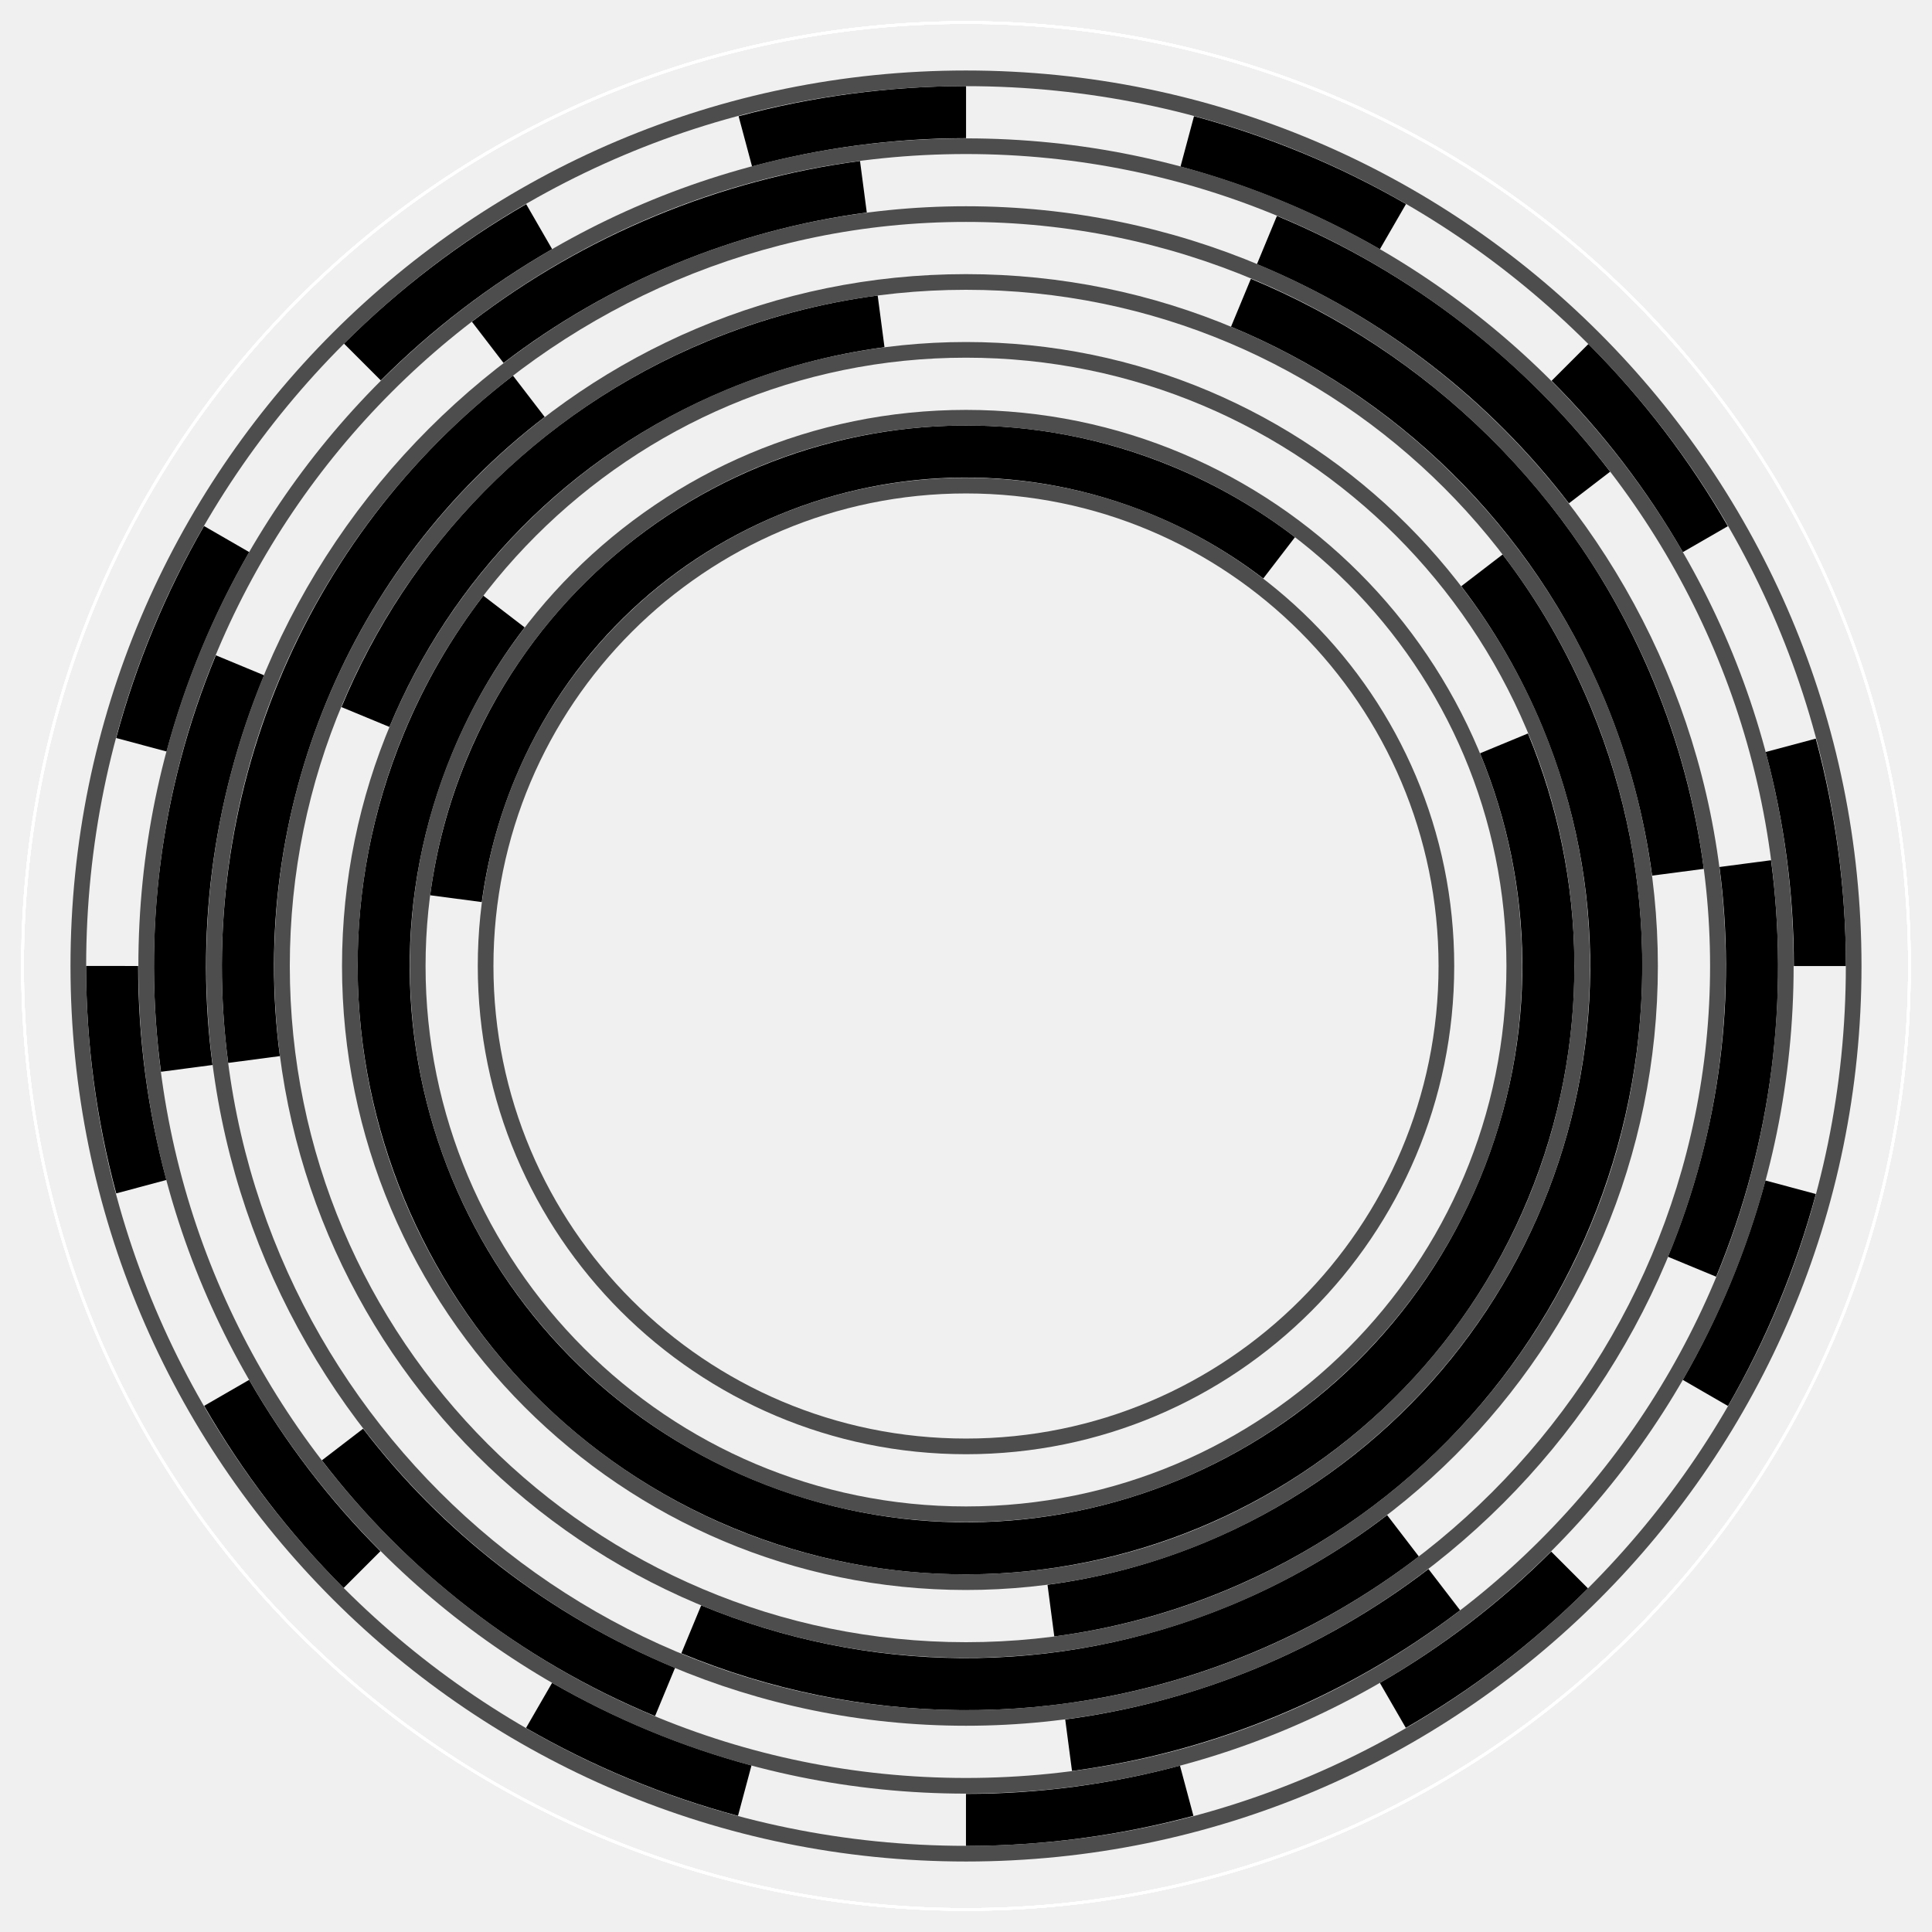
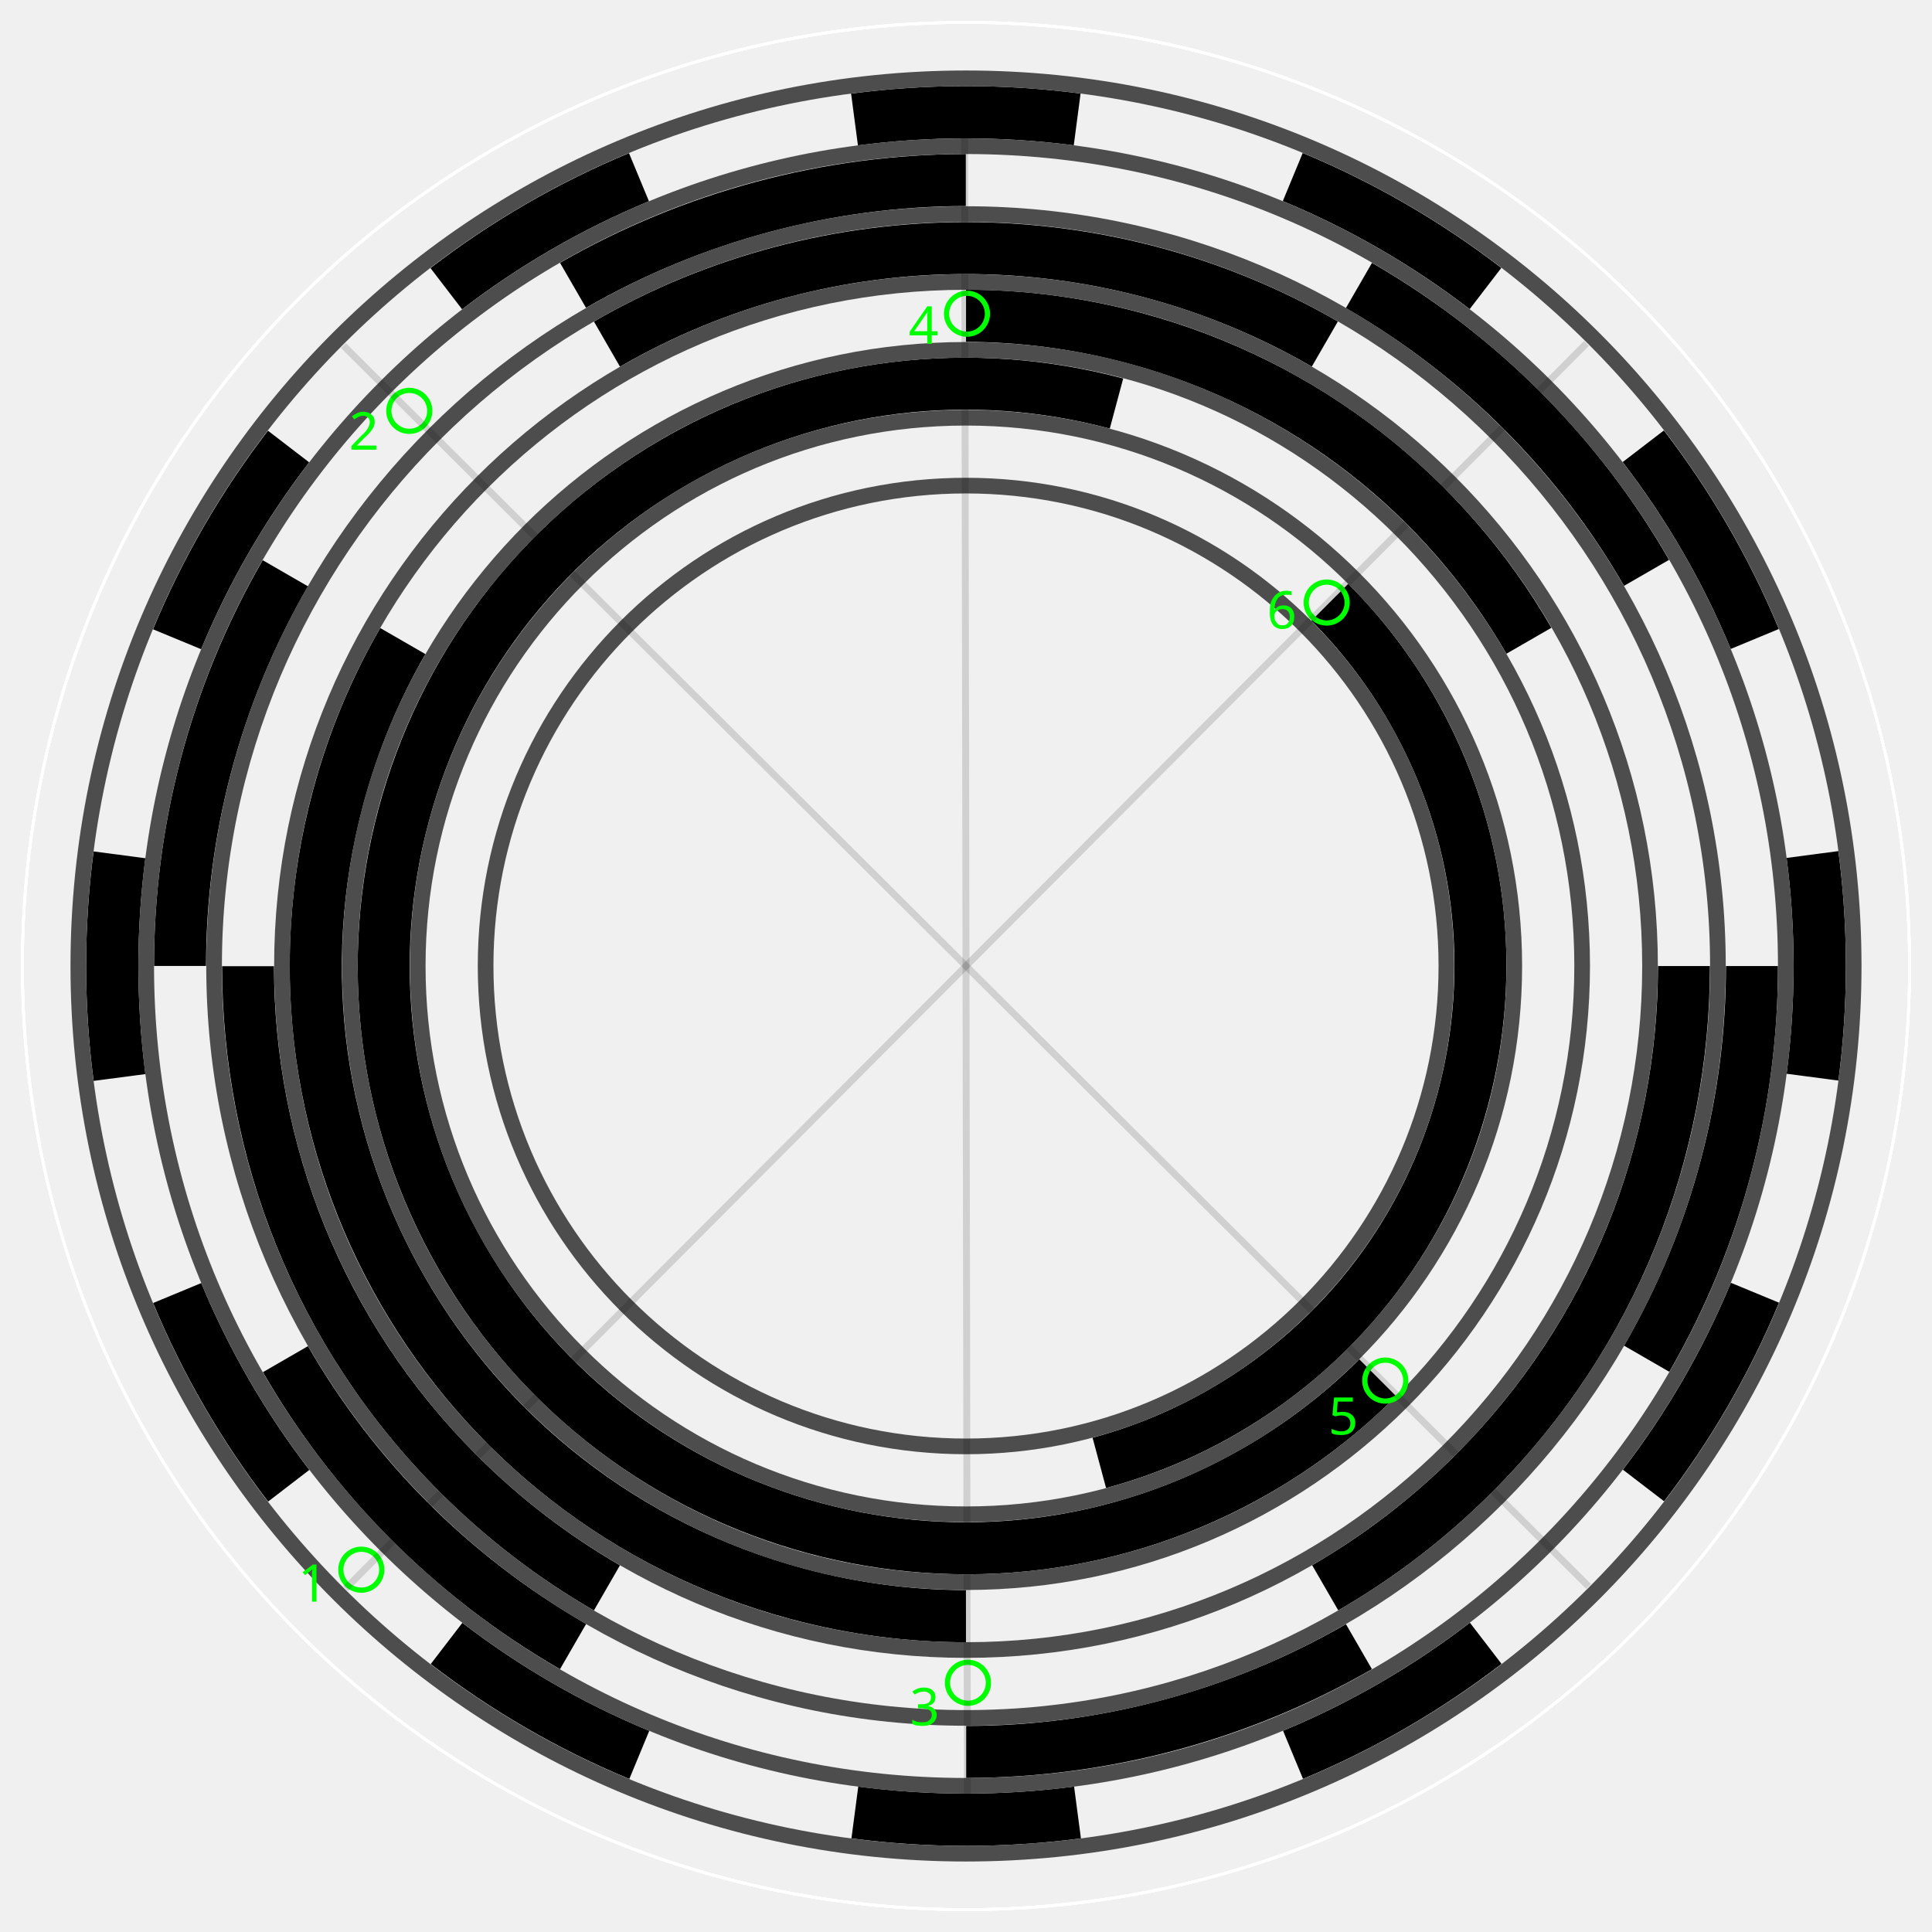
<svg xmlns="http://www.w3.org/2000/svg" width="74mm" height="74mm" viewBox="0 0 74 74" version="1.1" id="svg3623">
  <defs id="defs3620">
    </defs>
  <g id="tPlace" transform="translate(36)">
-     <g id="g1838" transform="rotate(-135,1.00005,36.99994)">
+     <g id="g1838" transform="matrix(0.7933533,0.6087614,0.6087614,-0.7933533,-22.31748,65.74517)">
      <path style="fill:#000000;stroke-width:1.5;stroke-linecap:round;stroke-linejoin:round" d="m 17.429,24.403 -1.584,1.214 c 0.97,1.268 1.793,2.68 2.433,4.226 C 22.235,39.396 17.709,50.321 8.157,54.278 6.61,54.919 5.027,55.335 3.444,55.546 l 0.26,1.979 C 5.458,57.294 7.211,56.834 8.922,56.125 19.473,51.755 24.496,39.63 20.125,29.078 19.417,27.369 18.504,25.806 17.429,24.403 Z" id="path940" />
      <circle style="opacity:1;fill:none;stroke:#ffffff;stroke-width:0.1;stroke-linecap:round;stroke-linejoin:round;stroke-miterlimit:4;stroke-dasharray:none" id="path1331" cx="1" cy="37" r="36.137" />
    </g>
-     <g id="g1834" transform="rotate(-45,1.000051,36.99994)">
+     <g id="g1834" transform="matrix(0.6087614,-0.7933533,-0.7933533,-0.6087614,29.74528,60.31746)">
      <path style="fill:#000000;stroke-width:1.5;stroke-linecap:round;stroke-linejoin:round" d="M -7.916,15.473 C -19.794,20.393 -25.446,34.039 -20.526,45.917 -15.606,57.795 -1.961,63.447 9.917,58.527 15.853,56.068 20.234,51.43 22.518,45.922 L 20.682,45.161 C 18.596,50.192 14.589,54.428 9.152,56.68 -1.727,61.186 -14.171,56.03 -18.677,45.151 -23.184,34.272 -18.03,21.829 -7.15,17.323 -5.389,16.593 -3.586,16.117 -1.782,15.878 l -0.261,-1.981 c -1.975,0.26 -3.947,0.779 -5.873,1.576 z" id="path930" />
      <circle style="fill:none;stroke:#ffffff;stroke-width:0.1;stroke-linecap:round;stroke-linejoin:round;stroke-miterlimit:4;stroke-dasharray:none" id="path1331-9" cx="1" cy="37" r="36.137" />
    </g>
-     <g id="g1830" transform="rotate(180,1.00005,36.99994)">
+     <g id="g1830" transform="matrix(0.9914449,-0.1305262,-0.1305262,-0.9914449,4.838017,73.81386)">
      <path id="path928" style="fill:#000000;stroke-width:1.5;stroke-linecap:round;stroke-linejoin:round" d="M -8.911,13.071 C -22.116,18.541 -28.398,33.708 -22.929,46.912 c 0.886,2.139 2.028,4.096 3.374,5.851 l 1.585,-1.216 c -1.239,-1.62 -2.292,-3.426 -3.11,-5.401 -5.056,-12.206 0.728,-26.17 12.934,-31.226 1.977,-0.819 4,-1.352 6.024,-1.62 L -2.382,11.319 c -2.195,0.289 -4.388,0.866 -6.529,1.753 z M 23.083,46.156 c -2.341,5.645 -6.837,10.397 -12.937,12.924 -1.977,0.819 -4,1.352 -6.024,1.621 l 0.261,1.981 c 2.195,-0.289 4.388,-0.866 6.53,-1.753 6.6,-2.734 11.47,-7.889 14.008,-14.012 z" />
      <circle style="fill:none;stroke:#ffffff;stroke-width:0.1;stroke-linecap:round;stroke-linejoin:round;stroke-miterlimit:4;stroke-dasharray:none" id="path1331-6" cx="1" cy="37" r="36.137" />
    </g>
-     <g id="g1826">
+     <g id="g1826" transform="matrix(-0.3826834,0.9238795,0.9238795,0.3826834,-32.80073,21.91675)">
      <path id="path924" style="fill:#000000;stroke-width:1.5;stroke-linecap:round;stroke-linejoin:round" d="m -16.352,14.387 c -8.051,6.175 -12.232,16.266 -10.908,26.325 l 1.981,-0.261 c -1.24,-9.362 2.645,-18.738 10.143,-24.48 z m 28.264,-3.709 -0.761,1.837 c 6.26,2.595 11.53,7.581 14.332,14.344 0.908,2.192 1.498,4.436 1.797,6.68 L 29.26,33.279 C 28.941,30.863 28.308,28.45 27.331,26.094 24.323,18.831 18.649,13.471 11.912,10.679 Z m -21.054,50.81 -0.761,1.837 c 6.74,2.792 14.545,3.015 21.81,0.006 2.354,-0.975 4.507,-2.232 6.439,-3.713 l -1.216,-1.586 c -1.797,1.375 -3.799,2.542 -5.989,3.45 -6.766,2.802 -14.02,2.6 -20.283,0.006 z" />
      <circle style="fill:none;stroke:#ffffff;stroke-width:0.1;stroke-linecap:round;stroke-linejoin:round;stroke-miterlimit:4;stroke-dasharray:none" id="path1331-67" cx="1" cy="37" r="36.137" />
    </g>
-     <g id="g1822" transform="rotate(135,1.000051,36.99994)">
+     <g id="g1822" transform="matrix(0.9914449,0.1305262,0.1305262,-0.9914449,-4.820904,73.5528)">
      <path id="path922" style="fill:#000000;stroke-width:1.5;stroke-linecap:round;stroke-linejoin:round" d="m -10.902,8.267 c -5.229,2.166 -9.554,5.598 -12.766,9.794 l 1.58,1.213 c 3.007,-3.921 7.055,-7.129 11.952,-9.158 z m 15.969,-2.1 -0.26,1.975 c 5.056,0.67 9.864,2.662 13.912,5.764 l 1.212,-1.579 C 15.605,9.016 10.468,6.886 5.067,6.167 Z M -29.834,32.942 c -0.696,5.239 -0.066,10.723 2.098,15.952 l 1.849,-0.766 c -2.027,-4.897 -2.62,-10.028 -1.972,-14.926 z m 57.722,-7.07 c 2.027,4.897 2.62,10.027 1.972,14.925 l 1.974,0.26 c 0.696,-5.238 0.067,-10.722 -2.097,-15.951 z m -44.607,34.221 -1.213,1.58 c 4.327,3.311 9.465,5.44 14.865,6.159 l 0.26,-1.974 C -7.863,65.188 -12.671,63.196 -16.719,60.094 Z M 24.088,54.726 c -3.007,3.921 -7.054,7.128 -11.951,9.157 l 0.765,1.849 c 5.229,-2.166 9.553,-5.599 12.766,-9.794 z" />
      <circle style="fill:none;stroke:#ffffff;stroke-width:0.1;stroke-linecap:round;stroke-linejoin:round;stroke-miterlimit:4;stroke-dasharray:none" id="path1331-3" cx="1" cy="37" r="36.137" />
    </g>
-     <g id="g1818" transform="rotate(45,1.00005,36.99994)">
+     <g id="g1818" transform="matrix(0.9238795,-0.3826834,-0.3826834,-0.9238795,14.23539,71.56612)">
      <path id="path944" style="fill:#000000;stroke-width:1.5;stroke-linecap:round;stroke-linejoin:round" d="m -11.896,5.865 c -1.374,0.569 -2.69,1.22 -3.945,1.943 l 1,1.732 c 1.181,-0.679 2.419,-1.291 3.711,-1.826 1.296,-0.537 2.608,-0.98 3.927,-1.336 l -0.517,-1.933 c -1.403,0.377 -2.798,0.848 -4.176,1.419 z m -10.934,7.302 c -2.093,2.096 -3.884,4.446 -5.343,6.977 l 1.723,0.995 c 1.373,-2.38 3.06,-4.59 5.031,-6.561 z M 1.011,3.296 1.01,5.291 c 2.788,9.03e-4 5.542,0.372 8.196,1.085 L 9.722,4.455 C 6.901,3.696 3.973,3.299 1.011,3.296 Z M -31.545,28.278 c -0.759,2.821 -1.156,5.749 -1.159,8.711 l 1.995,4.34e-4 c 9.47e-4,-2.788 0.372,-5.542 1.085,-8.196 z M 17.857,7.826 16.862,9.548 c 2.38,1.373 4.59,3.06 6.561,5.031 L 24.834,13.169 C 22.737,11.076 20.388,9.285 17.857,7.826 Z M -31.554,45.721 c 0.377,1.403 0.848,2.798 1.419,4.176 0.569,1.374 1.22,2.69 1.943,3.945 l 1.732,-1 c -0.679,-1.181 -1.291,-2.418 -1.826,-3.711 -0.537,-1.296 -0.98,-2.608 -1.336,-3.928 z M 30.193,20.158 28.46,21.158 c 0.679,1.181 1.29,2.419 1.826,3.711 0.537,1.296 0.981,2.608 1.336,3.927 l 1.933,-0.517 c -0.377,-1.403 -0.849,-2.798 -1.42,-4.176 -0.569,-1.374 -1.22,-2.69 -1.942,-3.945 z m -51.615,39.263 -1.411,1.41 c 2.096,2.093 4.446,3.884 6.977,5.343 l 0.995,-1.723 c -2.38,-1.373 -4.59,-3.059 -6.561,-5.03 z M 32.709,37.01 c -8.67e-4,2.788 -0.372,5.543 -1.085,8.197 l 1.922,0.515 c 0.759,-2.821 1.155,-5.749 1.158,-8.711 z M -7.206,67.624 -7.721,69.546 c 2.821,0.759 5.749,1.155 8.71,1.158 l 9.1319e-4,-1.995 C -1.798,68.708 -4.552,68.337 -7.206,67.624 Z M 28.452,52.862 c -1.373,2.38 -3.059,4.59 -5.03,6.561 l 1.41,1.411 c 2.093,-2.096 3.884,-4.446 5.344,-6.977 z m -19.248,14.76 0.517,1.933 c 1.403,-0.377 2.798,-0.848 4.176,-1.419 1.374,-0.569 2.69,-1.22 3.945,-1.943 l -1,-1.732 c -1.181,0.679 -2.418,1.291 -3.711,1.826 -1.296,0.537 -2.608,0.98 -3.927,1.336 z" />
      <circle style="fill:none;stroke:#ffffff;stroke-width:0.1;stroke-linecap:round;stroke-linejoin:round;stroke-miterlimit:4;stroke-dasharray:none" id="path1331-5" cx="1" cy="37" r="36.137" />
    </g>
    <circle style="opacity:1;fill:none;stroke:#4d4d4d;stroke-width:0.6;stroke-linecap:round;stroke-linejoin:round;stroke-miterlimit:4;stroke-dasharray:none" id="path1998" cx="1" cy="37" r="23.6" />
    <ellipse style="opacity:1;fill:none;stroke:#4d4d4d;stroke-width:0.6;stroke-linecap:round;stroke-linejoin:round;stroke-miterlimit:4;stroke-dasharray:none" id="path1998-3" cx="1" cy="37" rx="26.2" ry="26.2" />
    <ellipse style="opacity:1;fill:none;stroke:#4d4d4d;stroke-width:0.6;stroke-linecap:round;stroke-linejoin:round;stroke-miterlimit:4;stroke-dasharray:none" id="path1998-3-9" cx="1" cy="37" rx="31.4" ry="31.4" />
    <ellipse style="opacity:1;fill:none;stroke:#4d4d4d;stroke-width:0.6;stroke-linecap:round;stroke-linejoin:round;stroke-miterlimit:4;stroke-dasharray:none" id="path1998-3-9-6" cx="1" cy="37" rx="34" ry="34" />
    <ellipse style="opacity:1;fill:none;stroke:#4d4d4d;stroke-width:0.6;stroke-linecap:round;stroke-linejoin:round;stroke-miterlimit:4;stroke-dasharray:none" id="path1998-3-99" cx="1" cy="37" rx="21" ry="21" />
    <ellipse style="opacity:1;fill:none;stroke:#4d4d4d;stroke-width:0.6;stroke-linecap:round;stroke-linejoin:round;stroke-miterlimit:4;stroke-dasharray:none" id="path1998-3-99-2" cx="1" cy="37" rx="18.4" ry="18.4" />
    <ellipse style="opacity:1;fill:none;stroke:#4d4d4d;stroke-width:0.6;stroke-linecap:round;stroke-linejoin:round;stroke-miterlimit:4;stroke-dasharray:none" id="path1998-3-4" cx="1" cy="37" rx="28.8" ry="28.8" />
+     <circle style="fill:none;stroke:#00ff00;stroke-width:0.2;stroke-linecap:round;stroke-linejoin:round;stroke-miterlimit:4;stroke-dasharray:none" id="path955-0" cx="1.038" cy="12.016" r="0.784" />
+     <circle style="fill:none;stroke:#00ff00;stroke-width:0.2;stroke-linecap:round;stroke-linejoin:round;stroke-miterlimit:4;stroke-dasharray:none" id="path955-3" cx="1.074" cy="64.454" r="0.784" />
+     <circle style="fill:none;stroke:#00ff00;stroke-width:0.2;stroke-linecap:round;stroke-linejoin:round;stroke-miterlimit:4;stroke-dasharray:none" id="path955-2-5" cx="17.059" cy="52.88" r="0.784" />
+     <circle style="fill:none;stroke:#00ff00;stroke-width:0.2;stroke-linecap:round;stroke-linejoin:round;stroke-miterlimit:4;stroke-dasharray:none" id="path955-8-9" cx="-20.323" cy="15.737" r="0.784" />
+     <circle style="fill:none;stroke:#00ff00;stroke-width:0.2;stroke-linecap:round;stroke-linejoin:round;stroke-miterlimit:4;stroke-dasharray:none" id="path955-88-9-8" cx="-22.162" cy="60.123" r="0.784" />
+     <circle style="fill:none;stroke:#00ff00;stroke-width:0.2;stroke-linecap:round;stroke-linejoin:round;stroke-miterlimit:4;stroke-dasharray:none" id="path955-0-4" cx="14.815" cy="23.079" r="0.784" />
+     <path style="opacity:0.133;fill:none;stroke:#000000;stroke-width:0.265px;stroke-linecap:butt;stroke-linejoin:miter;stroke-opacity:1" d="M 24.765,13.154 -22.765,60.846" id="path2424" />
+     <path style="opacity:0.133;fill:none;stroke:#000000;stroke-width:0.265px;stroke-linecap:butt;stroke-linejoin:miter;stroke-opacity:1" d="M 0.943,3.334 1.057,70.666" id="path2424-4" />
+     <path style="opacity:0.133;fill:none;stroke:#000000;stroke-width:0.265px;stroke-linecap:butt;stroke-linejoin:miter;stroke-opacity:1" d="M -22.846,13.235 24.846,60.765" id="path2424-8" />
+     <text xml:space="preserve" style="font-size:2px;line-height:1.25;font-family:'Red Hat Mono';-inkscape-font-specification:'Red Hat Mono';fill:#00ff00;stroke-width:0.265" x="-24.582" y="61.347" id="text4053">
+       <tspan id="tspan4051" style="fill:#00ff00;stroke-width:0.265" x="-24.582" y="61.347">1</tspan>
+     </text>
+     <text xml:space="preserve" style="font-size:2px;line-height:1.25;font-family:'Red Hat Mono';-inkscape-font-specification:'Red Hat Mono';fill:#00ff00;stroke-width:0.265" x="-22.631" y="17.225" id="text4053-6">
+       <tspan id="tspan4051-3" style="fill:#00ff00;stroke-width:0.265" x="-22.631" y="17.225">2</tspan>
+     </text>
+     <text xml:space="preserve" style="font-size:2px;line-height:1.25;font-family:'Red Hat Mono';-inkscape-font-specification:'Red Hat Mono';fill:#00ff00;stroke-width:0.265" x="-1.202" y="13.172" id="text4053-3">
+       <tspan id="tspan4051-8" style="fill:#00ff00;stroke-width:0.265" x="-1.202" y="13.172">4</tspan>
+     </text>
+     <text xml:space="preserve" style="font-size:2px;line-height:1.25;font-family:'Red Hat Mono';-inkscape-font-specification:'Red Hat Mono';fill:#00ff00;stroke-width:0.265" x="12.526" y="24.078" id="text4053-7">
+       <tspan id="tspan4051-2" style="fill:#00ff00;stroke-width:0.265" x="12.526" y="24.078">6</tspan>
+     </text>
+     <text xml:space="preserve" style="font-size:2px;line-height:1.25;font-family:'Red Hat Mono';-inkscape-font-specification:'Red Hat Mono';fill:#00ff00;stroke-width:0.265" x="-1.152" y="66.089" id="text4053-1">
+       <tspan id="tspan4051-7" style="fill:#00ff00;stroke-width:0.265" x="-1.152" y="66.089">3</tspan>
+     </text>
+     <text xml:space="preserve" style="font-size:2px;line-height:1.25;font-family:'Red Hat Mono';-inkscape-font-specification:'Red Hat Mono';fill:#00ff00;stroke-width:0.265" x="14.879" y="54.951" id="text4053-0">
+       <tspan id="tspan4051-0" style="fill:#00ff00;stroke-width:0.265" x="14.879" y="54.951">5</tspan>
+     </text>
  </g>
</svg>
